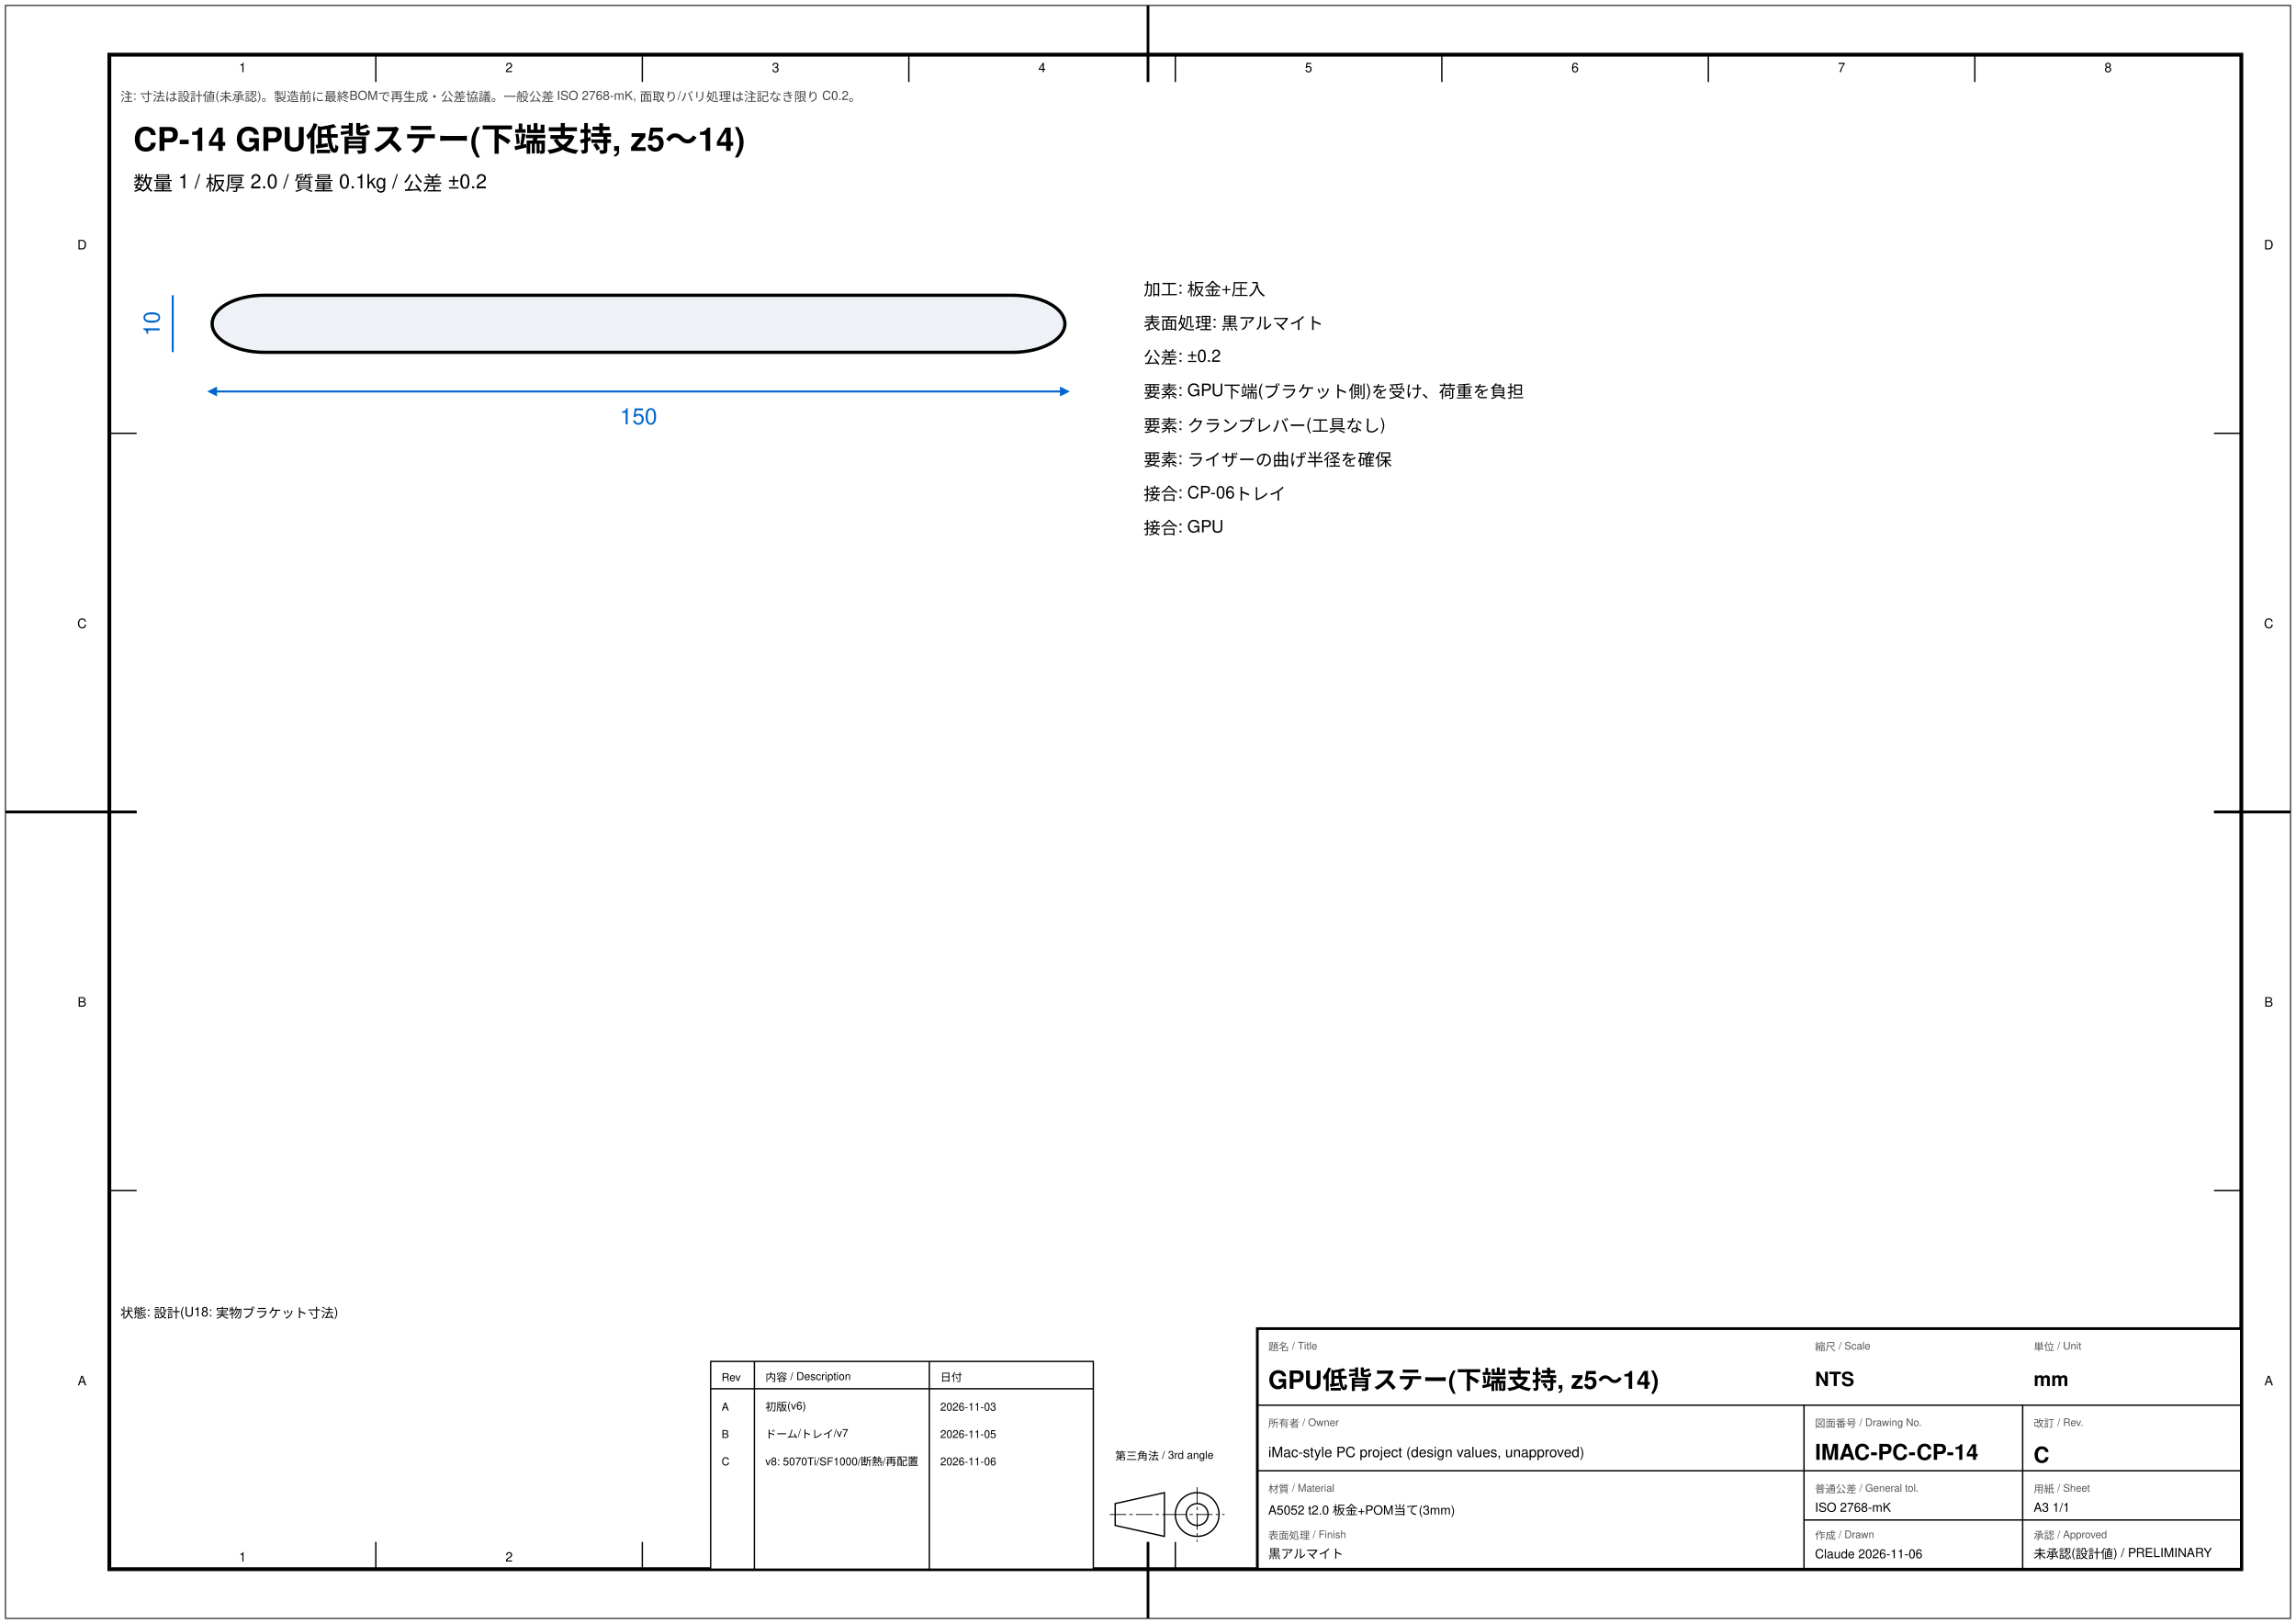
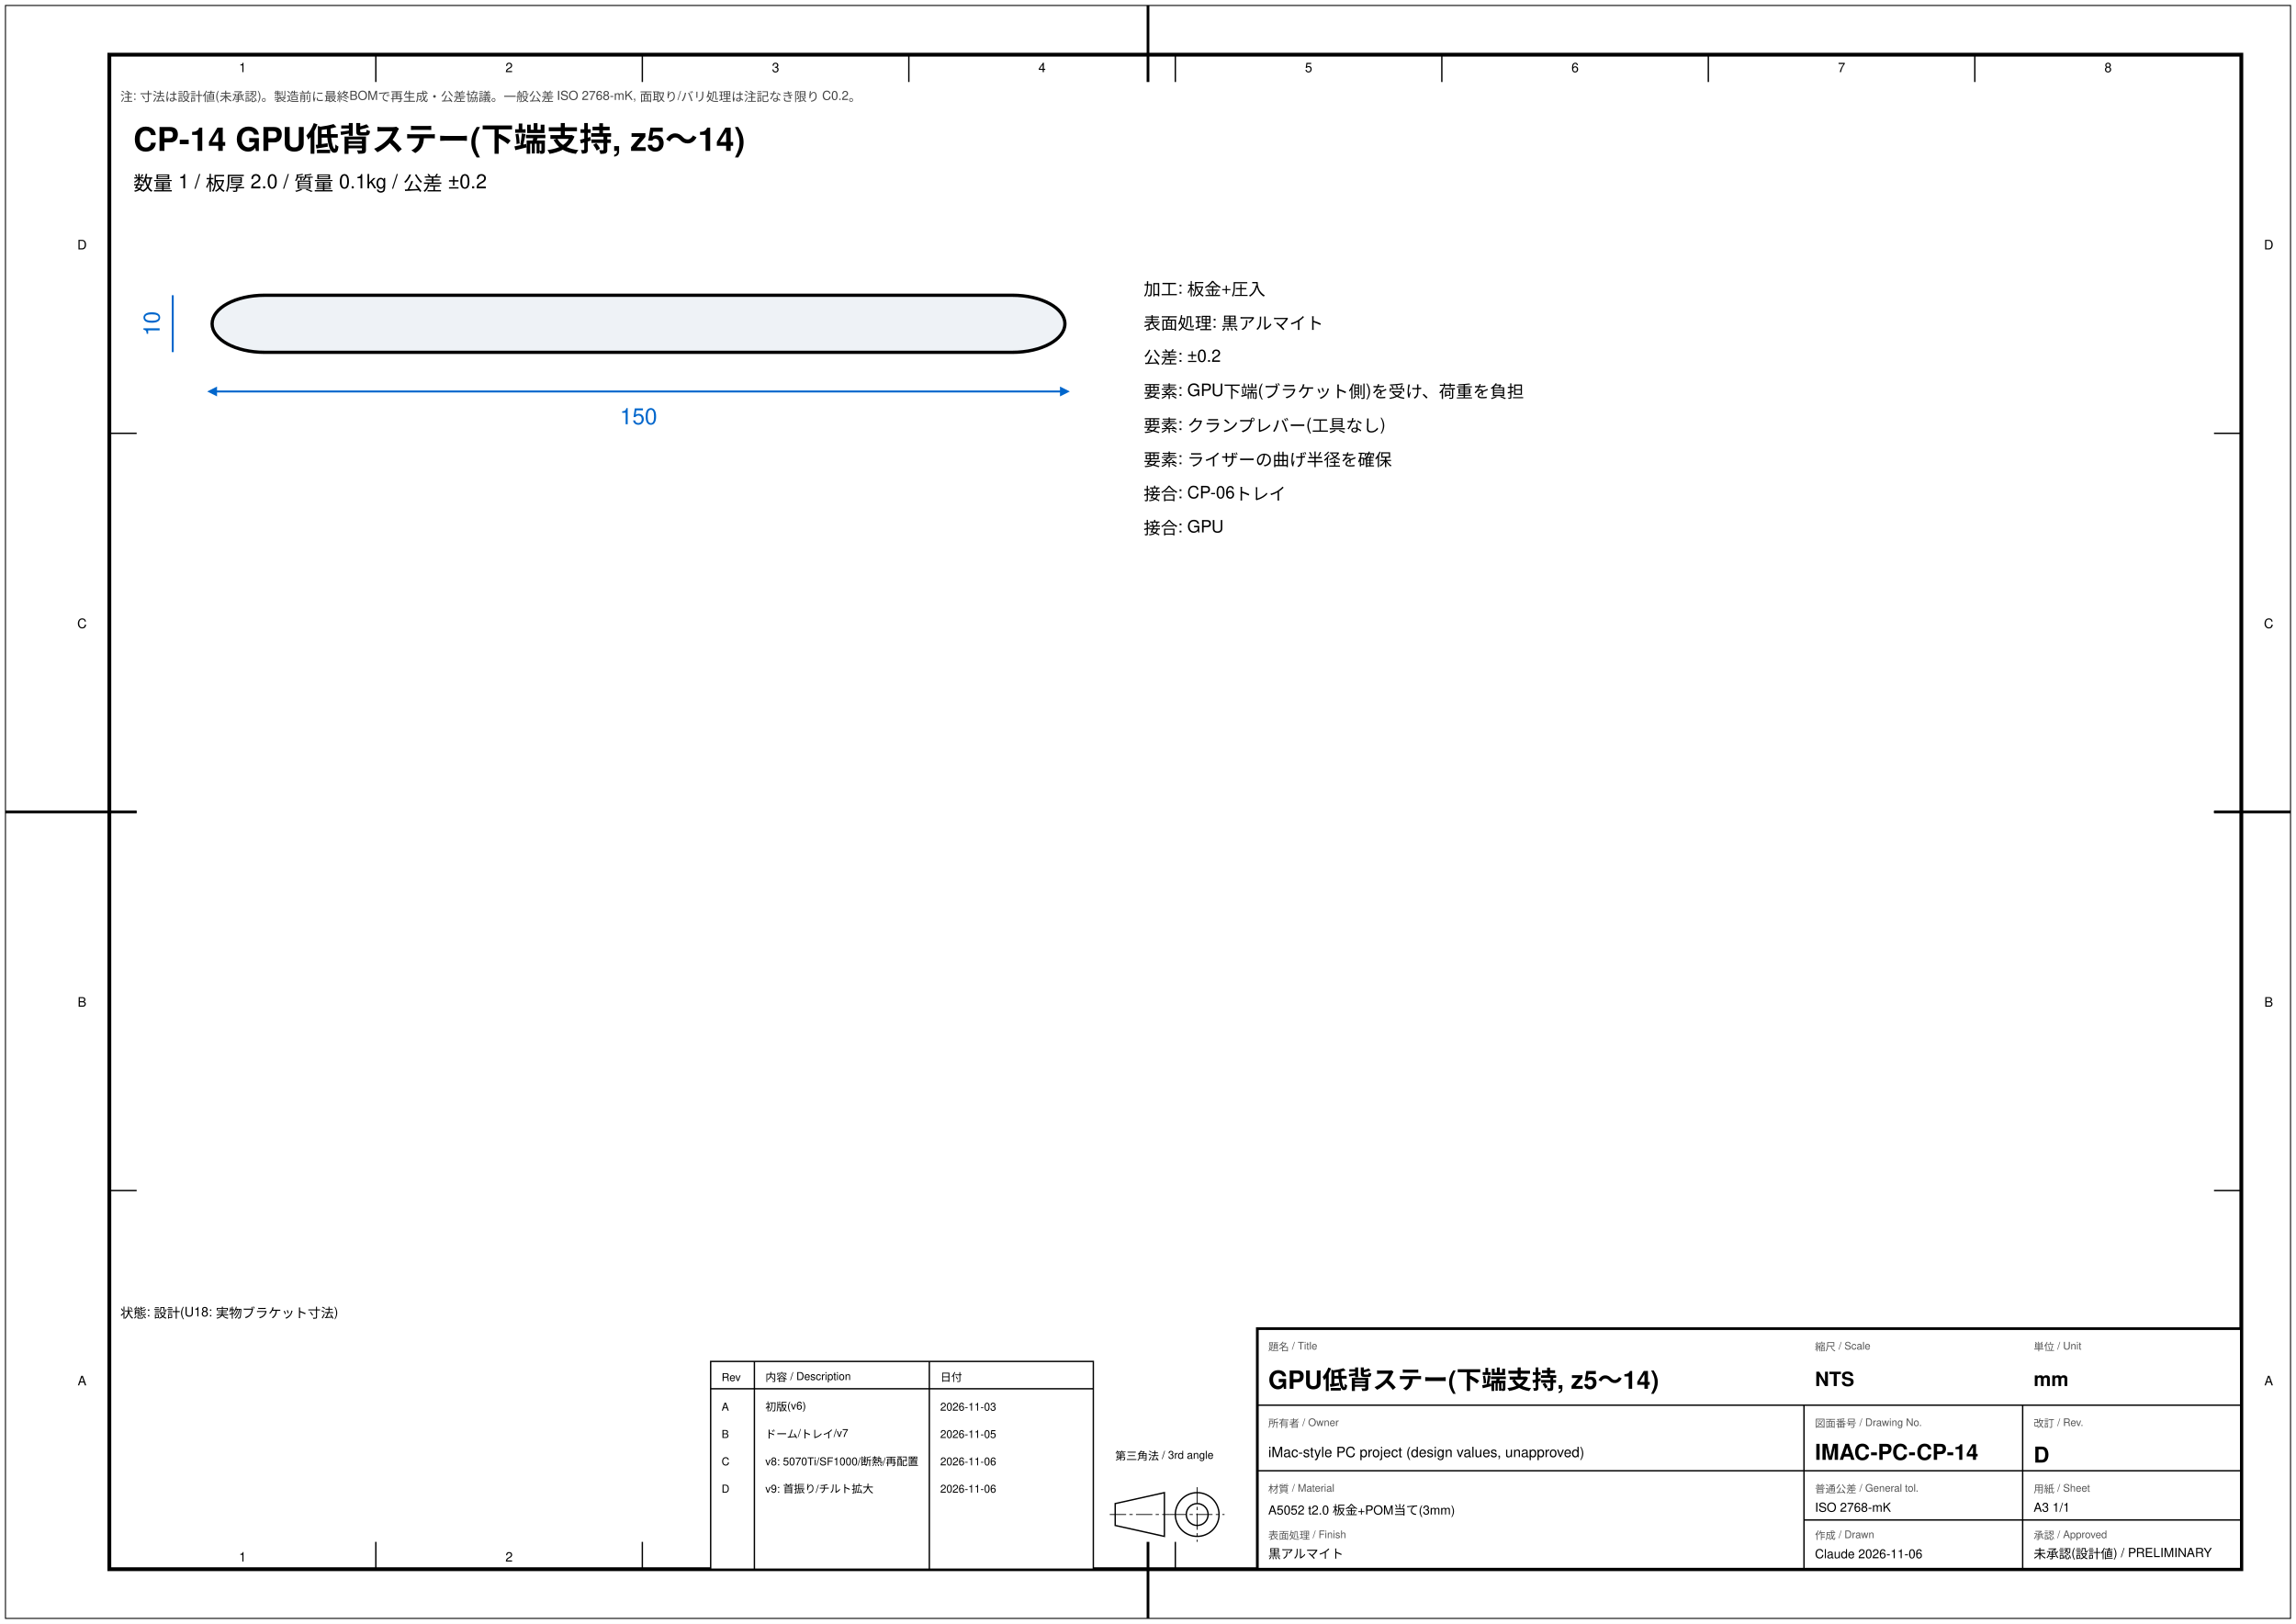
<svg xmlns="http://www.w3.org/2000/svg" viewBox="0 0 420 297" font-family="Helvetica,Arial,sans-serif">
  <defs>
    <marker id="a" markerWidth="5" markerHeight="5" refX="2.5" refY="2.5" orient="auto-start-reverse">
      <path d="M0,0 L5,2.5 L0,5 z" fill="#06c" />
    </marker>
  </defs>
  <rect width="100%" height="100%" fill="#fff" />
  <rect x="1" y="1" width="418" height="295" fill="none" stroke="#000" stroke-width=".18" />
  <rect x="20" y="10" width="390" height="277" fill="none" stroke="#000" stroke-width=".7" />
  <line x1="68.75" y1="10" x2="68.75" y2="15" stroke="#000" stroke-width="0.25" />
  <line x1="68.75" y1="287" x2="68.75" y2="282" stroke="#000" stroke-width="0.25" />
  <text x="44.38" y="13.20" font-size="2.4" text-anchor="middle" font-weight="normal" fill="#000">1</text>
  <text x="44.38" y="285.60" font-size="2.4" text-anchor="middle" font-weight="normal" fill="#000">1</text>
  <line x1="117.5" y1="10" x2="117.5" y2="15" stroke="#000" stroke-width="0.25" />
  <line x1="117.5" y1="287" x2="117.5" y2="282" stroke="#000" stroke-width="0.25" />
  <text x="93.12" y="13.20" font-size="2.4" text-anchor="middle" font-weight="normal" fill="#000">2</text>
  <text x="93.12" y="285.60" font-size="2.4" text-anchor="middle" font-weight="normal" fill="#000">2</text>
  <line x1="166.25" y1="10" x2="166.25" y2="15" stroke="#000" stroke-width="0.25" />
  <line x1="166.25" y1="287" x2="166.25" y2="282" stroke="#000" stroke-width="0.25" />
  <text x="141.88" y="13.20" font-size="2.4" text-anchor="middle" font-weight="normal" fill="#000">3</text>
  <text x="141.88" y="285.60" font-size="2.4" text-anchor="middle" font-weight="normal" fill="#000">3</text>
  <line x1="215.0" y1="10" x2="215.0" y2="15" stroke="#000" stroke-width="0.25" />
  <line x1="215.0" y1="287" x2="215.0" y2="282" stroke="#000" stroke-width="0.25" />
  <text x="190.62" y="13.20" font-size="2.4" text-anchor="middle" font-weight="normal" fill="#000">4</text>
  <text x="190.62" y="285.60" font-size="2.4" text-anchor="middle" font-weight="normal" fill="#000">4</text>
  <line x1="263.75" y1="10" x2="263.75" y2="15" stroke="#000" stroke-width="0.25" />
  <line x1="263.75" y1="287" x2="263.75" y2="282" stroke="#000" stroke-width="0.25" />
  <text x="239.38" y="13.20" font-size="2.4" text-anchor="middle" font-weight="normal" fill="#000">5</text>
  <text x="239.38" y="285.60" font-size="2.4" text-anchor="middle" font-weight="normal" fill="#000">5</text>
  <line x1="312.5" y1="10" x2="312.5" y2="15" stroke="#000" stroke-width="0.25" />
  <line x1="312.5" y1="287" x2="312.5" y2="282" stroke="#000" stroke-width="0.25" />
  <text x="288.12" y="13.20" font-size="2.4" text-anchor="middle" font-weight="normal" fill="#000">6</text>
  <text x="288.12" y="285.60" font-size="2.4" text-anchor="middle" font-weight="normal" fill="#000">6</text>
  <line x1="361.25" y1="10" x2="361.25" y2="15" stroke="#000" stroke-width="0.25" />
  <line x1="361.25" y1="287" x2="361.25" y2="282" stroke="#000" stroke-width="0.25" />
  <text x="336.88" y="13.20" font-size="2.4" text-anchor="middle" font-weight="normal" fill="#000">7</text>
  <text x="336.88" y="285.60" font-size="2.4" text-anchor="middle" font-weight="normal" fill="#000">7</text>
  <text x="385.62" y="13.20" font-size="2.4" text-anchor="middle" font-weight="normal" fill="#000">8</text>
  <text x="385.62" y="285.60" font-size="2.4" text-anchor="middle" font-weight="normal" fill="#000">8</text>
  <line x1="20" y1="79.25" x2="25" y2="79.25" stroke="#000" stroke-width="0.25" />
  <line x1="410" y1="79.25" x2="405" y2="79.25" stroke="#000" stroke-width="0.25" />
  <line x1="20" y1="148.5" x2="25" y2="148.5" stroke="#000" stroke-width="0.25" />
  <line x1="410" y1="148.5" x2="405" y2="148.5" stroke="#000" stroke-width="0.25" />
  <line x1="20" y1="217.75" x2="25" y2="217.75" stroke="#000" stroke-width="0.25" />
  <line x1="410" y1="217.75" x2="405" y2="217.75" stroke="#000" stroke-width="0.25" />
  <text x="15.00" y="45.62" font-size="2.4" text-anchor="middle" font-weight="normal" fill="#000">D</text>
  <text x="415.00" y="45.62" font-size="2.4" text-anchor="middle" font-weight="normal" fill="#000">D</text>
  <text x="15.00" y="114.88" font-size="2.4" text-anchor="middle" font-weight="normal" fill="#000">C</text>
  <text x="415.00" y="114.88" font-size="2.4" text-anchor="middle" font-weight="normal" fill="#000">C</text>
  <text x="15.00" y="184.12" font-size="2.4" text-anchor="middle" font-weight="normal" fill="#000">B</text>
  <text x="415.00" y="184.12" font-size="2.4" text-anchor="middle" font-weight="normal" fill="#000">B</text>
  <text x="15.00" y="253.38" font-size="2.4" text-anchor="middle" font-weight="normal" fill="#000">A</text>
  <text x="415.00" y="253.38" font-size="2.4" text-anchor="middle" font-weight="normal" fill="#000">A</text>
  <line x1="1" y1="148.5" x2="25" y2="148.5" stroke="#000" stroke-width="0.5" />
  <line x1="405" y1="148.5" x2="419" y2="148.5" stroke="#000" stroke-width="0.5" />
  <line x1="210.0" y1="1" x2="210.0" y2="15" stroke="#000" stroke-width="0.5" />
  <line x1="210.0" y1="282" x2="210.0" y2="296" stroke="#000" stroke-width="0.5" />
  <rect x="230" y="243" width="180" height="44" fill="#fff" stroke="#000" stroke-width=".5" />
  <line x1="230" y1="257" x2="410" y2="257" stroke="#000" stroke-width="0.25" />
  <line x1="230" y1="269" x2="410" y2="269" stroke="#000" stroke-width="0.25" />
  <line x1="330" y1="257" x2="330" y2="287" stroke="#000" stroke-width="0.25" />
  <line x1="370" y1="257" x2="370" y2="287" stroke="#000" stroke-width="0.25" />
  <line x1="330" y1="278" x2="410" y2="278" stroke="#000" stroke-width="0.25" />
  <text x="232.00" y="247.00" font-size="1.9" text-anchor="start" font-weight="normal" fill="#555">題名 / Title</text>
  <text x="232.00" y="254.00" font-size="4.6" text-anchor="start" font-weight="bold" fill="#000">GPU低背ステー(下端支持, z5〜14)</text>
  <text x="232.00" y="261.00" font-size="1.9" text-anchor="start" font-weight="normal" fill="#555">所有者 / Owner</text>
  <text x="232.00" y="266.50" font-size="2.6" text-anchor="start" font-weight="normal" fill="#000">iMac-style PC project (design values, unapproved)</text>
  <text x="232.00" y="273.00" font-size="1.9" text-anchor="start" font-weight="normal" fill="#555">材質 / Material</text>
  <text x="232.00" y="277.00" font-size="2.3" text-anchor="start" font-weight="normal" fill="#000">A5052 t2.0 板金+POM当て(3mm)</text>
  <text x="232.00" y="281.50" font-size="1.9" text-anchor="start" font-weight="normal" fill="#555">表面処理 / Finish</text>
  <text x="232.00" y="285.00" font-size="2.3" text-anchor="start" font-weight="normal" fill="#000">黒アルマイト</text>
  <text x="332.00" y="261.00" font-size="1.9" text-anchor="start" font-weight="normal" fill="#555">図面番号 / Drawing No.</text>
  <text x="332.00" y="267.00" font-size="4.0" text-anchor="start" font-weight="bold" fill="#000">IMAC-PC-CP-14</text>
  <text x="332.00" y="273.00" font-size="1.9" text-anchor="start" font-weight="normal" fill="#555">普通公差 / General tol.</text>
  <text x="332.00" y="276.50" font-size="2.3" text-anchor="start" font-weight="normal" fill="#000">ISO 2768-mK</text>
  <text x="372.00" y="261.00" font-size="1.9" text-anchor="start" font-weight="normal" fill="#555">改訂 / Rev.</text>
-   <text x="372.00" y="267.50" font-size="4.0" text-anchor="start" font-weight="bold" fill="#000">C</text>
+   <text x="372.00" y="267.50" font-size="4.0" text-anchor="start" font-weight="bold" fill="#000">D</text>
  <text x="372.00" y="273.00" font-size="1.9" text-anchor="start" font-weight="normal" fill="#555">用紙 / Sheet</text>
  <text x="372.00" y="276.50" font-size="2.3" text-anchor="start" font-weight="normal" fill="#000">A3  1/1</text>
  <text x="332.00" y="247.00" font-size="1.9" text-anchor="start" font-weight="normal" fill="#555">縮尺 / Scale</text>
  <text x="332.00" y="253.50" font-size="3.6" text-anchor="start" font-weight="bold" fill="#000">NTS</text>
  <text x="372.00" y="247.00" font-size="1.9" text-anchor="start" font-weight="normal" fill="#555">単位 / Unit</text>
  <text x="372.00" y="253.50" font-size="3.6" text-anchor="start" font-weight="bold" fill="#000">mm</text>
  <text x="332.00" y="281.50" font-size="1.9" text-anchor="start" font-weight="normal" fill="#555">作成 / Drawn</text>
  <text x="332.00" y="285.00" font-size="2.3" text-anchor="start" font-weight="normal" fill="#000">Claude 2026-11-06</text>
  <text x="372.00" y="281.50" font-size="1.9" text-anchor="start" font-weight="normal" fill="#555">承認 / Approved</text>
  <text x="372.00" y="285.00" font-size="2.3" text-anchor="start" font-weight="normal" fill="#000">未承認(設計値) / PRELIMINARY</text>
  <g transform="translate(204,273)" stroke="#000" stroke-width=".25" fill="none">
    <path d="M0,2 L9,0 L9,8 L0,6 Z" />
    <line x1="-1" y1="4" x2="10" y2="4" stroke="#000" stroke-width="0.15" stroke-dasharray="3,0.6,0.6,0.6" />
    <circle cx="15" cy="4" r="4" />
    <circle cx="15" cy="4" r="2" />
    <line x1="10" y1="4" x2="20" y2="4" stroke="#000" stroke-width="0.15" stroke-dasharray="3,0.6,0.6,0.6" />
    <line x1="15" y1="-1" x2="15" y2="9" stroke="#000" stroke-width="0.15" stroke-dasharray="3,0.6,0.6,0.6" />
  </g>
  <text x="204.00" y="267.00" font-size="2.0" text-anchor="start" font-weight="normal" fill="#000">第三角法 / 3rd angle</text>
  <rect x="130" y="249" width="70" height="38" fill="#fff" stroke="#000" stroke-width=".25" />
  <line x1="130" y1="254" x2="200" y2="254" stroke="#000" stroke-width="0.25" />
  <line x1="138" y1="249" x2="138" y2="287" stroke="#000" stroke-width="0.25" />
  <line x1="170" y1="249" x2="170" y2="287" stroke="#000" stroke-width="0.25" />
  <text x="132.00" y="252.60" font-size="2.0" text-anchor="start" font-weight="normal" fill="#000">Rev</text>
  <text x="140.00" y="252.60" font-size="2.0" text-anchor="start" font-weight="normal" fill="#000">内容 / Description</text>
  <text x="172.00" y="252.60" font-size="2.0" text-anchor="start" font-weight="normal" fill="#000">日付</text>
  <text x="132.00" y="258.00" font-size="2.0" text-anchor="start" font-weight="normal" fill="#000">A</text>
  <text x="140.00" y="258.00" font-size="2.0" text-anchor="start" font-weight="normal" fill="#000">初版(v6)</text>
  <text x="172.00" y="258.00" font-size="2.0" text-anchor="start" font-weight="normal" fill="#000">2026-11-03</text>
  <text x="132.00" y="263.00" font-size="2.0" text-anchor="start" font-weight="normal" fill="#000">B</text>
  <text x="140.00" y="263.00" font-size="2.0" text-anchor="start" font-weight="normal" fill="#000">ドーム/トレイ/v7</text>
  <text x="172.00" y="263.00" font-size="2.0" text-anchor="start" font-weight="normal" fill="#000">2026-11-05</text>
  <text x="132.00" y="268.00" font-size="2.0" text-anchor="start" font-weight="normal" fill="#000">C</text>
  <text x="140.00" y="268.00" font-size="2.0" text-anchor="start" font-weight="normal" fill="#000">v8: 5070Ti/SF1000/断熱/再配置</text>
  <text x="172.00" y="268.00" font-size="2.0" text-anchor="start" font-weight="normal" fill="#000">2026-11-06</text>
+   <text x="132.00" y="273.00" font-size="2.0" text-anchor="start" font-weight="normal" fill="#000">D</text>
+   <text x="140.00" y="273.00" font-size="2.0" text-anchor="start" font-weight="normal" fill="#000">v9: 首振り/チルト拡大</text>
+   <text x="172.00" y="273.00" font-size="2.0" text-anchor="start" font-weight="normal" fill="#000">2026-11-06</text>
  <text x="22.00" y="241.00" font-size="2.4" text-anchor="start" font-weight="normal" fill="#000">状態: 設計(U18: 実物ブラケット寸法)</text>
  <text x="22.00" y="18.50" font-size="2.3" text-anchor="start" font-weight="normal" fill="#444">注: 寸法は設計値(未承認)。製造前に最終BOMで再生成・公差協議。一般公差 ISO 2768-mK, 面取り/バリ処理は注記なき限り C0.2。</text>
  <g transform="translate(22,18) scale(1.2)">
    <text x="2" y="8" font-size="5" font-weight="bold">CP-14 GPU低背ステー(下端支持, z5〜14)</text>
    <text x="2" y="14" font-size="3">数量 1 / 板厚 2.0 / 質量 0.1kg / 公差 ±0.2</text>
    <rect x="14" y="30" width="130.0" height="8.7" rx="8.0" fill="#eef2f6" stroke="#000" stroke-width=".5" />
    <line x1="14" y1="44.667" x2="144.0" y2="44.667" stroke="#06c" stroke-width=".3" marker-start="url(#a)" marker-end="url(#a)" />
    <text x="79.0" y="49.667" font-size="3.4" text-anchor="middle" fill="#06c">150</text>
    <line x1="8" y1="30" x2="8" y2="38.667" stroke="#06c" stroke-width=".3" />
    <text x="6" y="34.333" font-size="3.4" text-anchor="middle" fill="#06c" transform="rotate(-90 6 34.33333)">10</text>
    <text x="156" y="30" font-size="2.6">加工: 板金+圧入</text>
    <text x="156" y="35.2" font-size="2.6">表面処理: 黒アルマイト</text>
    <text x="156" y="40.4" font-size="2.6">公差: ±0.2</text>
    <text x="156" y="45.6" font-size="2.6">要素: GPU下端(ブラケット側)を受け、荷重を負担</text>
    <text x="156" y="50.8" font-size="2.6">要素: クランプレバー(工具なし)</text>
    <text x="156" y="56" font-size="2.6">要素: ライザーの曲げ半径を確保</text>
    <text x="156" y="61.2" font-size="2.6">接合: CP-06トレイ</text>
    <text x="156" y="66.4" font-size="2.6">接合: GPU</text>
  </g>
</svg>
